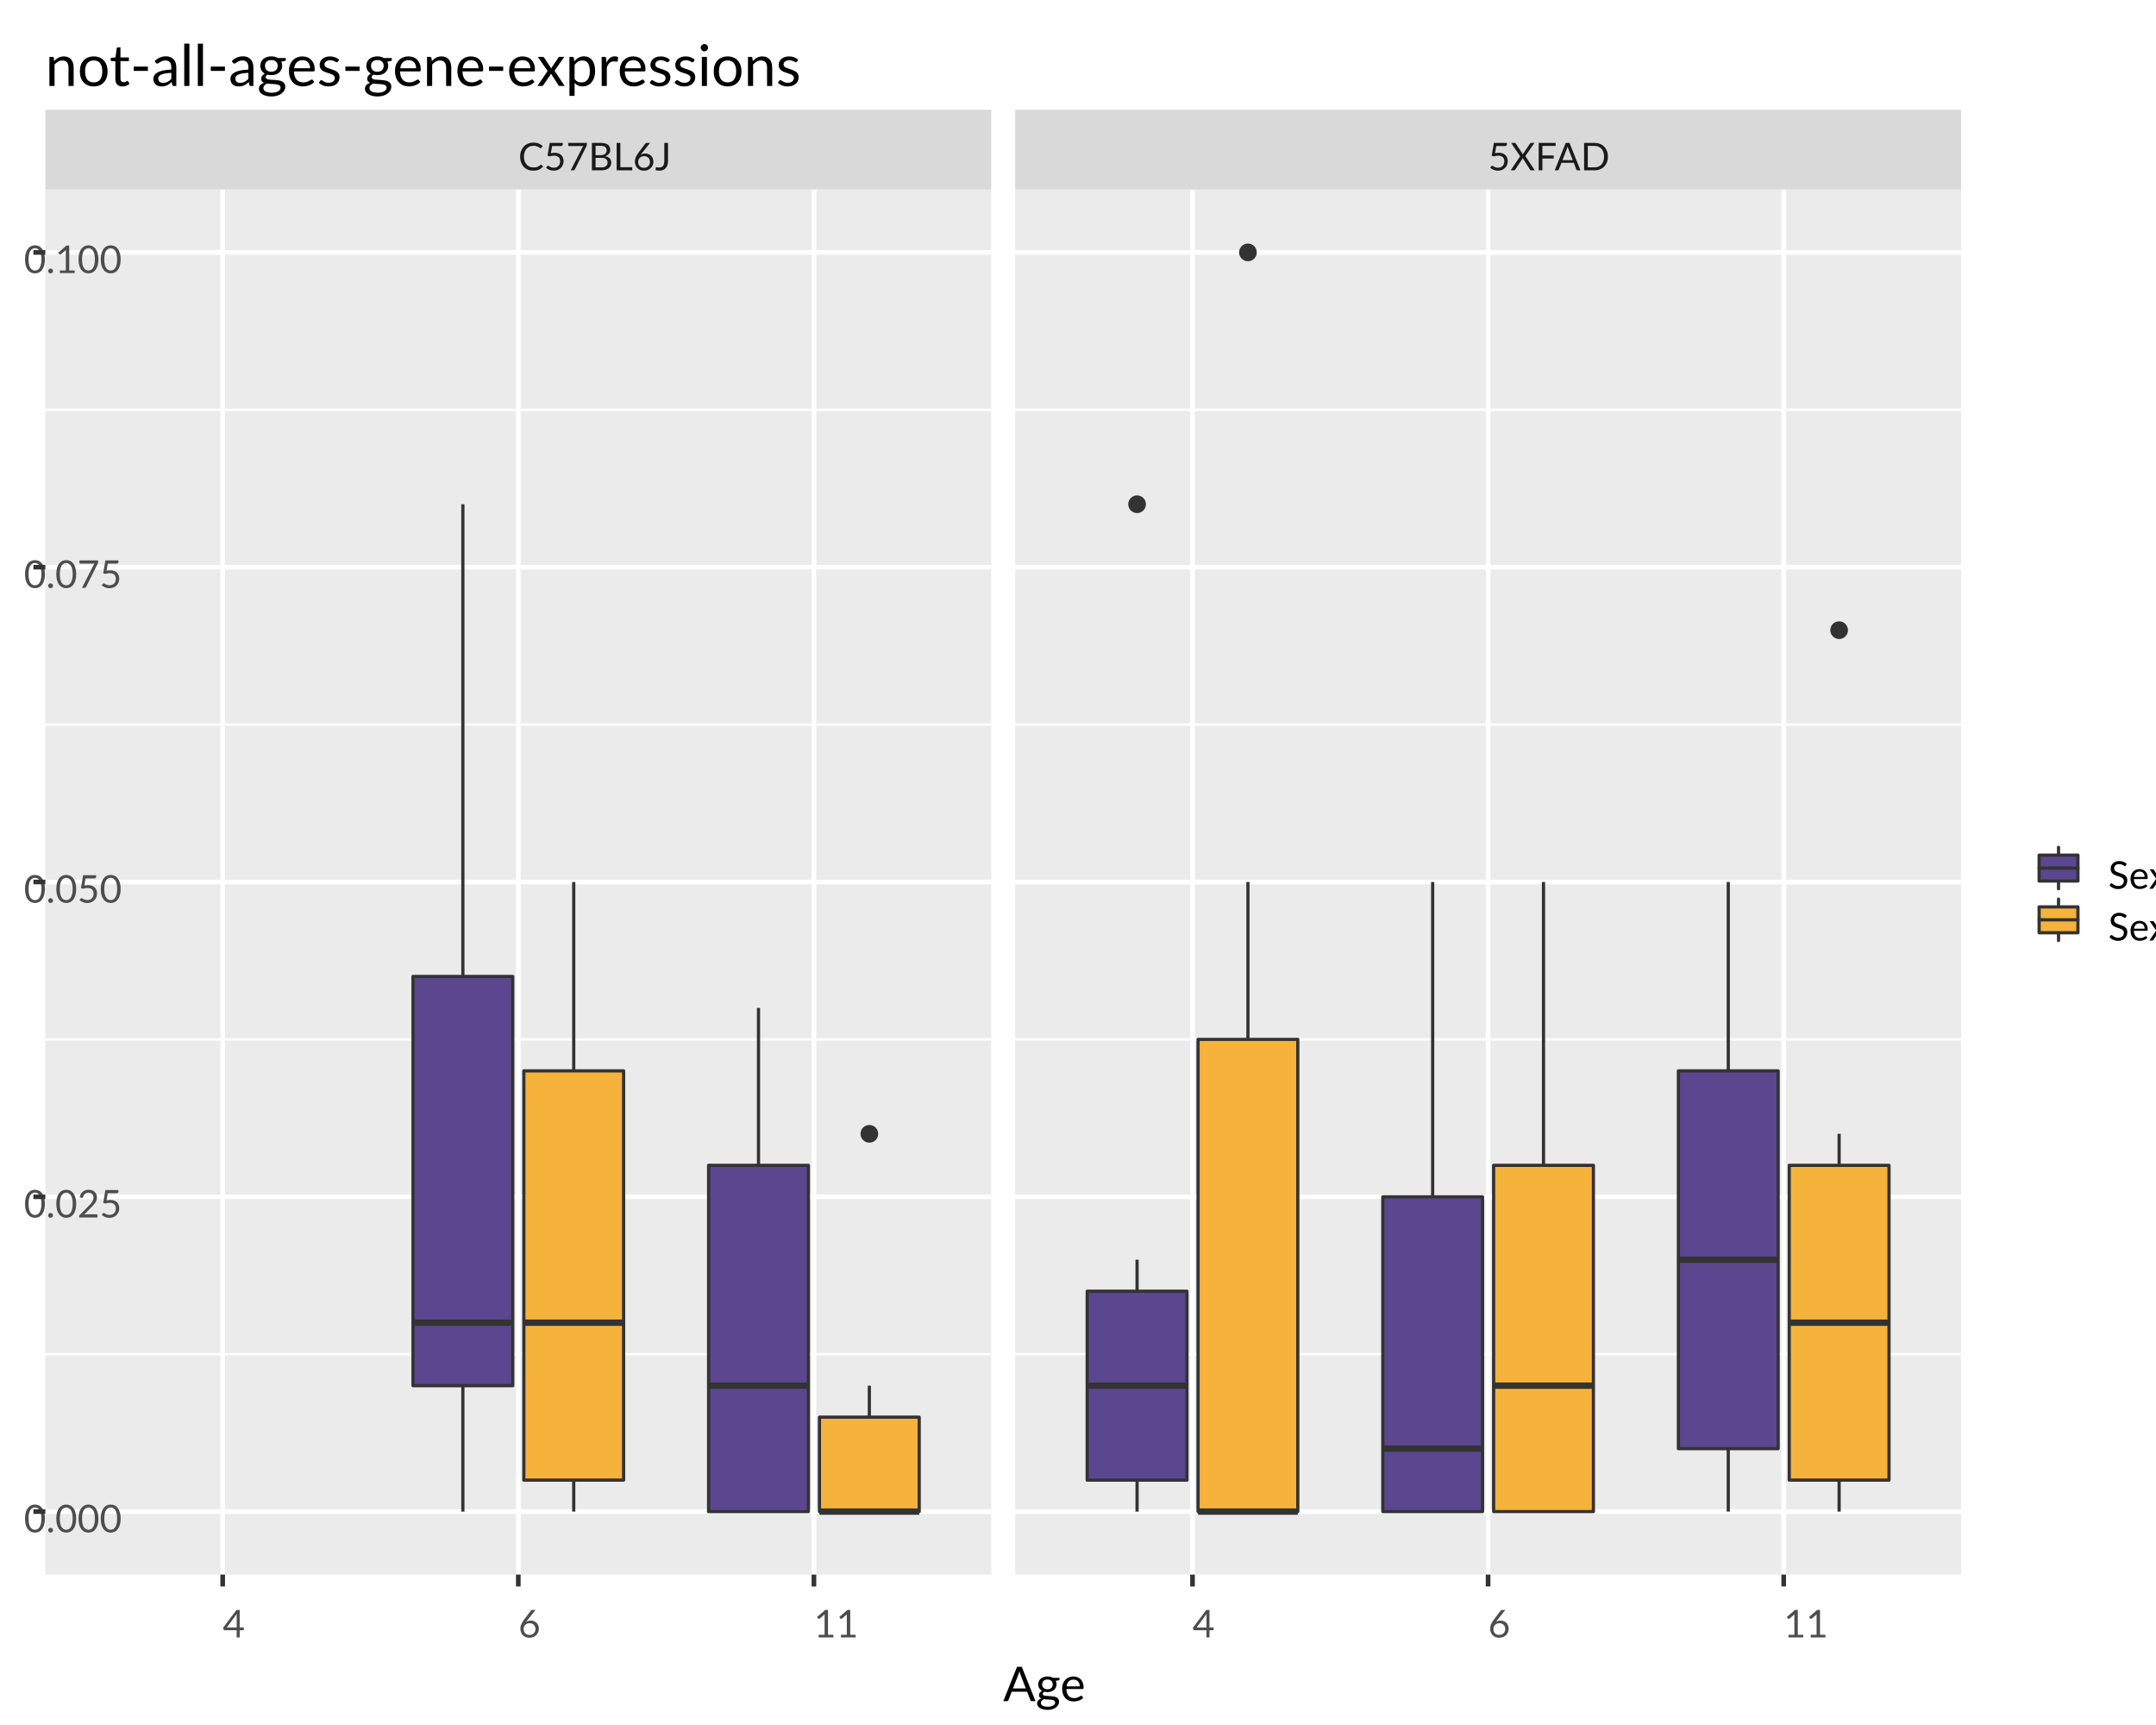
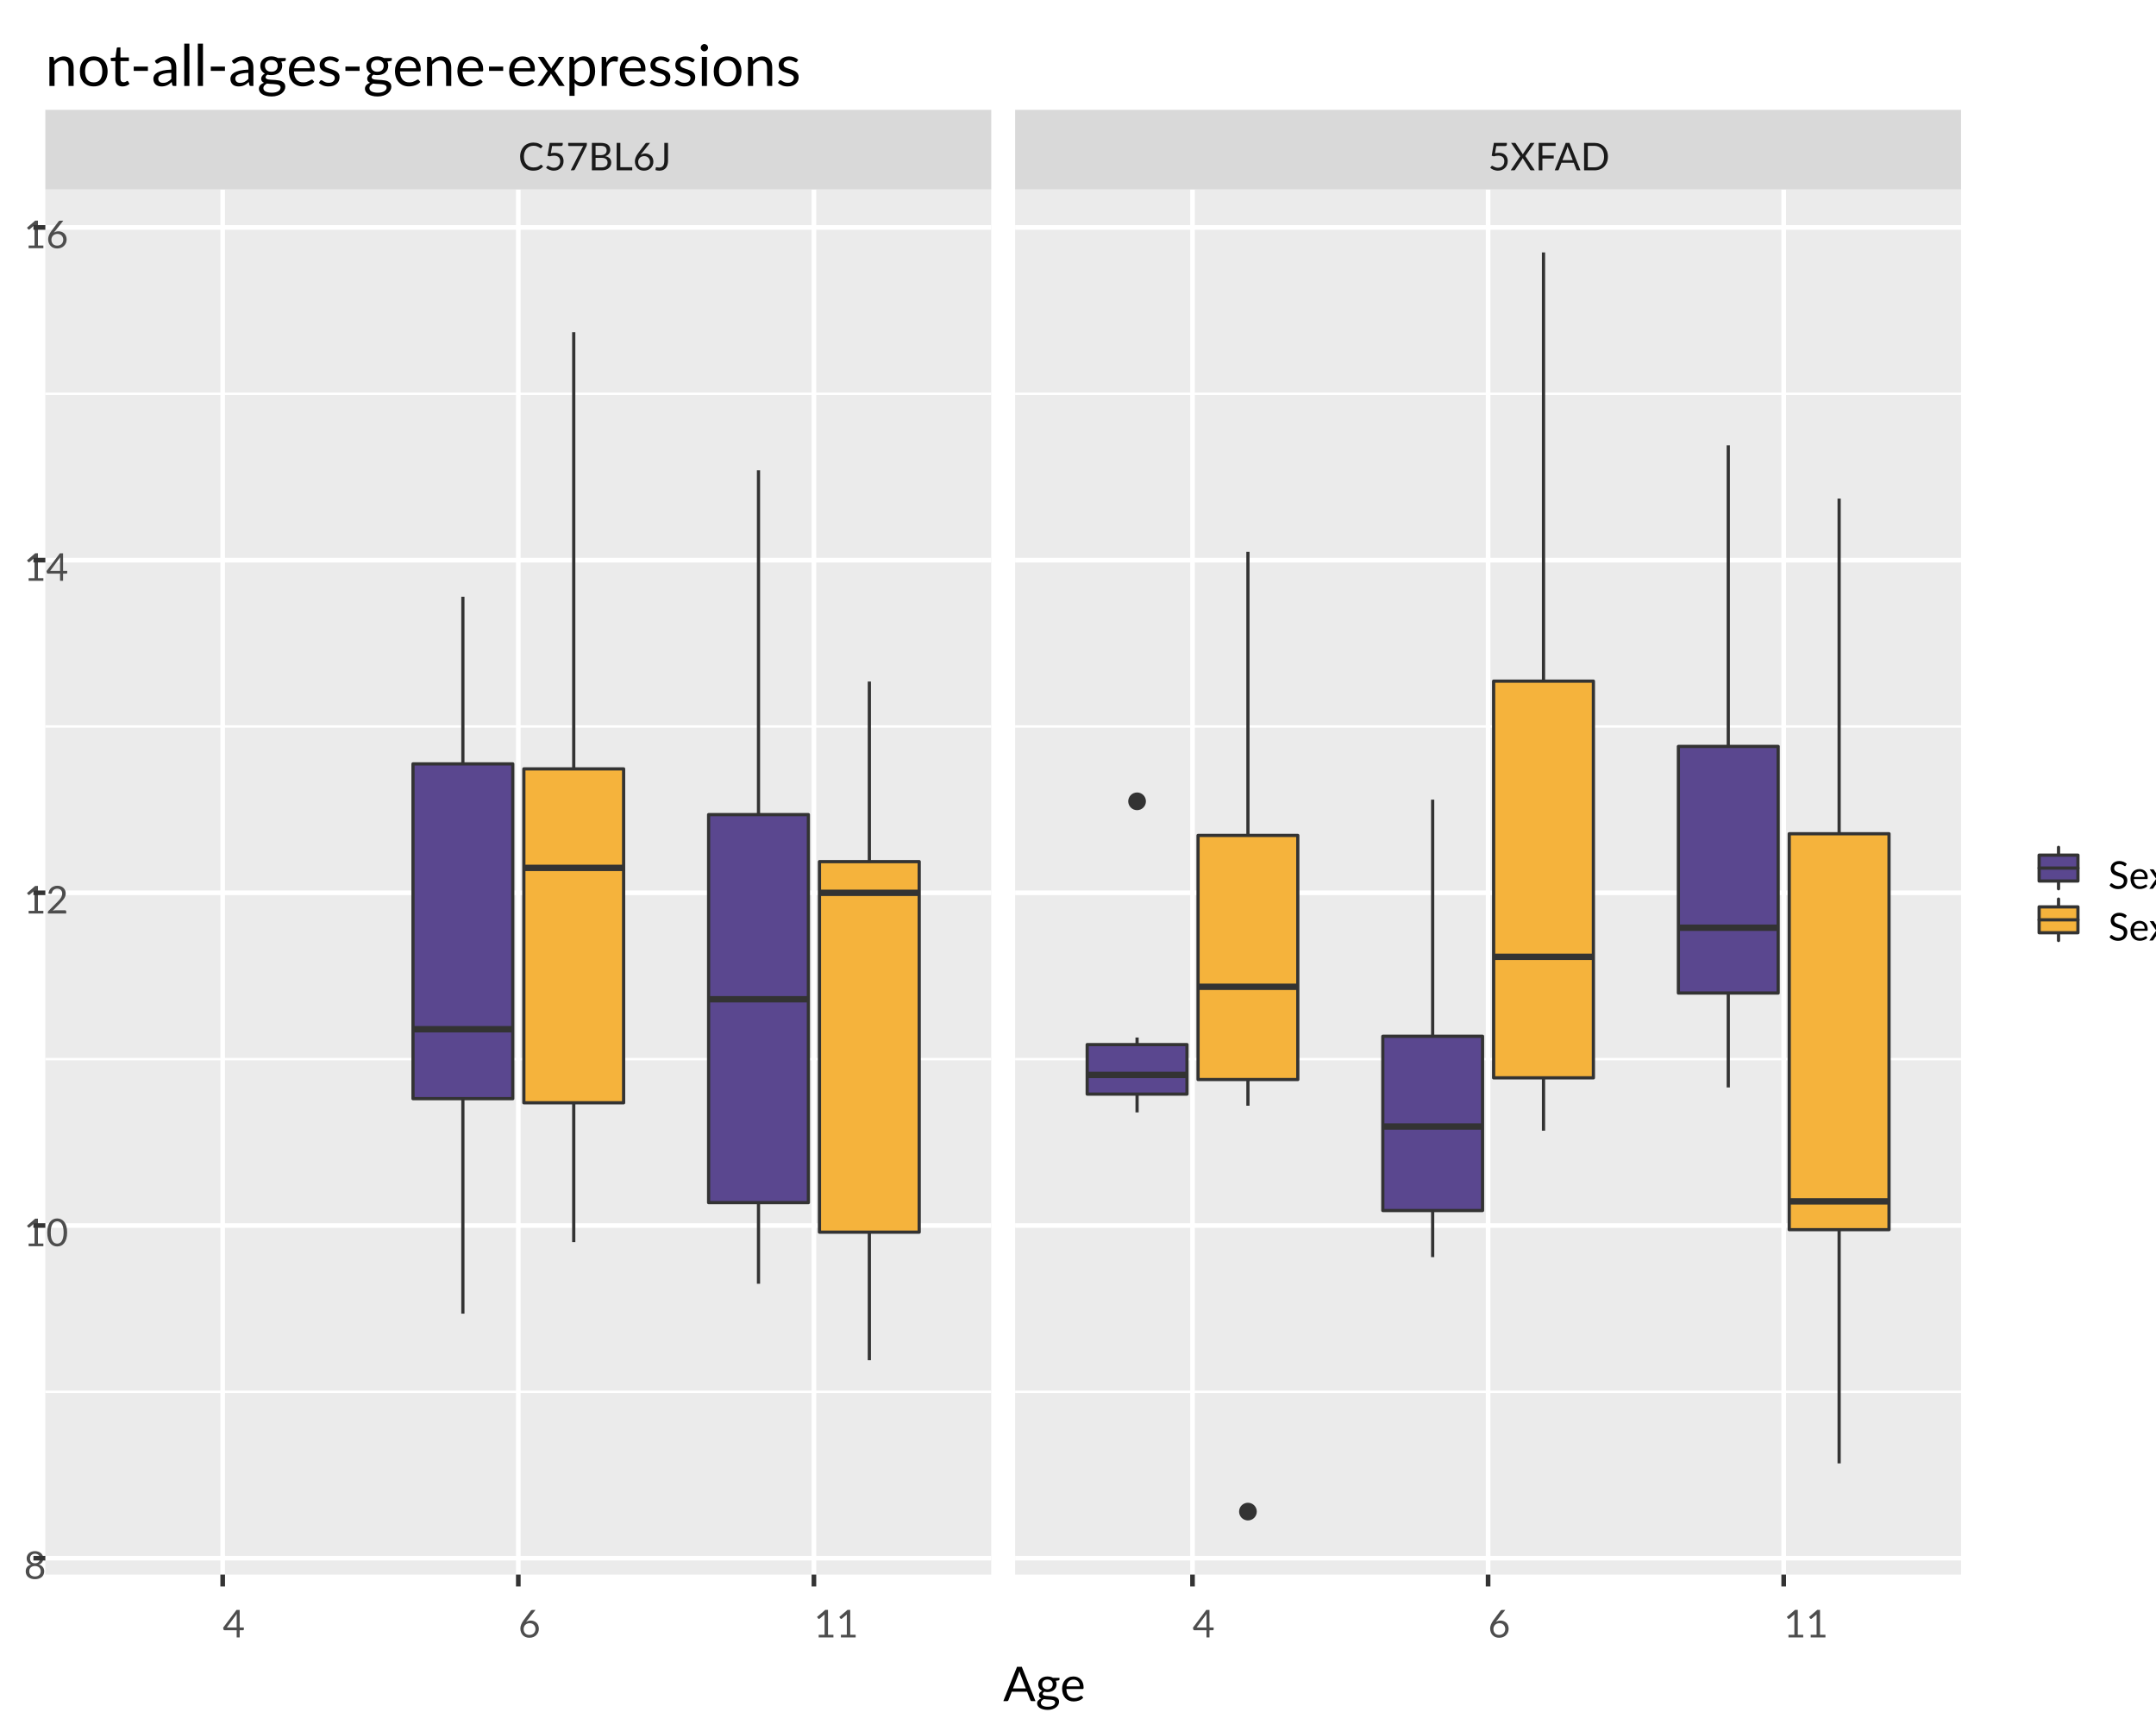
<svg xmlns="http://www.w3.org/2000/svg" viewBox="0 0 720.00 576.00">
  <defs>
    <style type="text/css">
    line, polyline, polygon, path, rect, circle {
      fill: none;
      stroke: #000000;
      stroke-linecap: round;
      stroke-linejoin: round;
      stroke-miterlimit: 10.00;
    }
  </style>
  </defs>
  <rect width="100%" height="100%" style="stroke: none; fill: #FFFFFF;" />
  <rect x="0.00" y="0.00" width="720.00" height="576.00" style="stroke-width: 1.55; stroke: #FFFFFF; fill: #FFFFFF;" />
  <defs>
    <clipPath id="cpMTUuMTR8MzMxLjA0fDUyNS43N3w2My4yNQ==">
      <rect x="15.14" y="63.25" width="315.89" height="462.52" />
    </clipPath>
  </defs>
  <rect x="15.14" y="63.25" width="315.89" height="462.52" style="stroke-width: 1.55; stroke: none; fill: #EBEBEB;" clip-path="url(#cpMTUuMTR8MzMxLjA0fDUyNS43N3w2My4yNQ==)" />
-   <polyline points="15.14,452.19 331.04,452.19 " style="stroke-width: 0.78; stroke: #FFFFFF; stroke-linecap: butt;" clip-path="url(#cpMTUuMTR8MzMxLjA0fDUyNS43N3w2My4yNQ==)" />
-   <polyline points="15.14,347.07 331.04,347.07 " style="stroke-width: 0.78; stroke: #FFFFFF; stroke-linecap: butt;" clip-path="url(#cpMTUuMTR8MzMxLjA0fDUyNS43N3w2My4yNQ==)" />
-   <polyline points="15.14,241.95 331.04,241.95 " style="stroke-width: 0.78; stroke: #FFFFFF; stroke-linecap: butt;" clip-path="url(#cpMTUuMTR8MzMxLjA0fDUyNS43N3w2My4yNQ==)" />
-   <polyline points="15.14,136.83 331.04,136.83 " style="stroke-width: 0.78; stroke: #FFFFFF; stroke-linecap: butt;" clip-path="url(#cpMTUuMTR8MzMxLjA0fDUyNS43N3w2My4yNQ==)" />
-   <polyline points="15.14,504.74 331.04,504.74 " style="stroke-width: 1.55; stroke: #FFFFFF; stroke-linecap: butt;" clip-path="url(#cpMTUuMTR8MzMxLjA0fDUyNS43N3w2My4yNQ==)" />
-   <polyline points="15.14,399.63 331.04,399.63 " style="stroke-width: 1.55; stroke: #FFFFFF; stroke-linecap: butt;" clip-path="url(#cpMTUuMTR8MzMxLjA0fDUyNS43N3w2My4yNQ==)" />
-   <polyline points="15.14,294.51 331.04,294.51 " style="stroke-width: 1.55; stroke: #FFFFFF; stroke-linecap: butt;" clip-path="url(#cpMTUuMTR8MzMxLjA0fDUyNS43N3w2My4yNQ==)" />
-   <polyline points="15.14,189.39 331.04,189.39 " style="stroke-width: 1.55; stroke: #FFFFFF; stroke-linecap: butt;" clip-path="url(#cpMTUuMTR8MzMxLjA0fDUyNS43N3w2My4yNQ==)" />
-   <polyline points="15.14,84.28 331.04,84.28 " style="stroke-width: 1.55; stroke: #FFFFFF; stroke-linecap: butt;" clip-path="url(#cpMTUuMTR8MzMxLjA0fDUyNS43N3w2My4yNQ==)" />
+   <polyline points="15.14,464.75 331.04,464.75 " style="stroke-width: 0.78; stroke: #FFFFFF; stroke-linecap: butt;" clip-path="url(#cpMTUuMTR8MzMxLjA0fDUyNS43N3w2My4yNQ==)" />
+   <polyline points="15.14,353.66 331.04,353.66 " style="stroke-width: 0.78; stroke: #FFFFFF; stroke-linecap: butt;" clip-path="url(#cpMTUuMTR8MzMxLjA0fDUyNS43N3w2My4yNQ==)" />
+   <polyline points="15.14,242.58 331.04,242.58 " style="stroke-width: 0.78; stroke: #FFFFFF; stroke-linecap: butt;" clip-path="url(#cpMTUuMTR8MzMxLjA0fDUyNS43N3w2My4yNQ==)" />
+   <polyline points="15.14,131.49 331.04,131.49 " style="stroke-width: 0.78; stroke: #FFFFFF; stroke-linecap: butt;" clip-path="url(#cpMTUuMTR8MzMxLjA0fDUyNS43N3w2My4yNQ==)" />
+   <polyline points="15.14,520.30 331.04,520.30 " style="stroke-width: 1.55; stroke: #FFFFFF; stroke-linecap: butt;" clip-path="url(#cpMTUuMTR8MzMxLjA0fDUyNS43N3w2My4yNQ==)" />
+   <polyline points="15.14,409.21 331.04,409.21 " style="stroke-width: 1.55; stroke: #FFFFFF; stroke-linecap: butt;" clip-path="url(#cpMTUuMTR8MzMxLjA0fDUyNS43N3w2My4yNQ==)" />
+   <polyline points="15.14,298.12 331.04,298.12 " style="stroke-width: 1.55; stroke: #FFFFFF; stroke-linecap: butt;" clip-path="url(#cpMTUuMTR8MzMxLjA0fDUyNS43N3w2My4yNQ==)" />
+   <polyline points="15.14,187.03 331.04,187.03 " style="stroke-width: 1.55; stroke: #FFFFFF; stroke-linecap: butt;" clip-path="url(#cpMTUuMTR8MzMxLjA0fDUyNS43N3w2My4yNQ==)" />
+   <polyline points="15.14,75.94 331.04,75.94 " style="stroke-width: 1.55; stroke: #FFFFFF; stroke-linecap: butt;" clip-path="url(#cpMTUuMTR8MzMxLjA0fDUyNS43N3w2My4yNQ==)" />
  <polyline points="74.37,525.77 74.37,63.25 " style="stroke-width: 1.55; stroke: #FFFFFF; stroke-linecap: butt;" clip-path="url(#cpMTUuMTR8MzMxLjA0fDUyNS43N3w2My4yNQ==)" />
  <polyline points="173.09,525.77 173.09,63.25 " style="stroke-width: 1.55; stroke: #FFFFFF; stroke-linecap: butt;" clip-path="url(#cpMTUuMTR8MzMxLjA0fDUyNS43N3w2My4yNQ==)" />
  <polyline points="271.81,525.77 271.81,63.25 " style="stroke-width: 1.55; stroke: #FFFFFF; stroke-linecap: butt;" clip-path="url(#cpMTUuMTR8MzMxLjA0fDUyNS43N3w2My4yNQ==)" />
-   <line x1="154.58" y1="326.05" x2="154.58" y2="168.37" style="stroke-width: 1.07; stroke: #333333; stroke-linecap: butt;" clip-path="url(#cpMTUuMTR8MzMxLjA0fDUyNS43N3w2My4yNQ==)" />
-   <line x1="154.58" y1="462.70" x2="154.58" y2="504.74" style="stroke-width: 1.07; stroke: #333333; stroke-linecap: butt;" clip-path="url(#cpMTUuMTR8MzMxLjA0fDUyNS43N3w2My4yNQ==)" />
-   <polygon points="137.92,326.05 137.92,462.70 171.24,462.70 171.24,326.05 137.92,326.05 " style="stroke-width: 1.07; stroke: #333333; fill: #5A478F;" clip-path="url(#cpMTUuMTR8MzMxLjA0fDUyNS43N3w2My4yNQ==)" />
-   <line x1="137.92" y1="441.67" x2="171.24" y2="441.67" style="stroke-width: 2.13; stroke: #333333; stroke-linecap: butt;" clip-path="url(#cpMTUuMTR8MzMxLjA0fDUyNS43N3w2My4yNQ==)" />
-   <line x1="191.60" y1="357.58" x2="191.60" y2="294.51" style="stroke-width: 1.07; stroke: #333333; stroke-linecap: butt;" clip-path="url(#cpMTUuMTR8MzMxLjA0fDUyNS43N3w2My4yNQ==)" />
-   <line x1="191.60" y1="494.23" x2="191.60" y2="504.74" style="stroke-width: 1.07; stroke: #333333; stroke-linecap: butt;" clip-path="url(#cpMTUuMTR8MzMxLjA0fDUyNS43N3w2My4yNQ==)" />
-   <polygon points="174.94,357.58 174.94,494.23 208.26,494.23 208.26,357.58 174.94,357.58 " style="stroke-width: 1.07; stroke: #333333; fill: #F5B33C;" clip-path="url(#cpMTUuMTR8MzMxLjA0fDUyNS43N3w2My4yNQ==)" />
-   <line x1="174.94" y1="441.67" x2="208.26" y2="441.67" style="stroke-width: 2.13; stroke: #333333; stroke-linecap: butt;" clip-path="url(#cpMTUuMTR8MzMxLjA0fDUyNS43N3w2My4yNQ==)" />
-   <line x1="253.30" y1="389.12" x2="253.30" y2="336.56" style="stroke-width: 1.07; stroke: #333333; stroke-linecap: butt;" clip-path="url(#cpMTUuMTR8MzMxLjA0fDUyNS43N3w2My4yNQ==)" />
-   <line x1="253.30" y1="504.74" x2="253.30" y2="504.74" style="stroke-width: 1.07; stroke: #333333; stroke-linecap: butt;" clip-path="url(#cpMTUuMTR8MzMxLjA0fDUyNS43N3w2My4yNQ==)" />
-   <polygon points="236.64,389.12 236.64,504.74 269.96,504.74 269.96,389.12 236.64,389.12 " style="stroke-width: 1.07; stroke: #333333; fill: #5A478F;" clip-path="url(#cpMTUuMTR8MzMxLjA0fDUyNS43N3w2My4yNQ==)" />
-   <line x1="236.64" y1="462.70" x2="269.96" y2="462.70" style="stroke-width: 2.13; stroke: #333333; stroke-linecap: butt;" clip-path="url(#cpMTUuMTR8MzMxLjA0fDUyNS43N3w2My4yNQ==)" />
-   <circle cx="290.32" cy="378.60" r="1.95pt" style="stroke-width: 0.71; stroke: #333333; fill: #333333;" clip-path="url(#cpMTUuMTR8MzMxLjA0fDUyNS43N3w2My4yNQ==)" />
-   <line x1="290.32" y1="473.21" x2="290.32" y2="462.70" style="stroke-width: 1.07; stroke: #333333; stroke-linecap: butt;" clip-path="url(#cpMTUuMTR8MzMxLjA0fDUyNS43N3w2My4yNQ==)" />
-   <line x1="290.32" y1="504.74" x2="290.32" y2="504.74" style="stroke-width: 1.07; stroke: #333333; stroke-linecap: butt;" clip-path="url(#cpMTUuMTR8MzMxLjA0fDUyNS43N3w2My4yNQ==)" />
-   <polygon points="273.66,473.21 273.66,504.74 306.97,504.74 306.97,473.21 273.66,473.21 " style="stroke-width: 1.07; stroke: #333333; fill: #F5B33C;" clip-path="url(#cpMTUuMTR8MzMxLjA0fDUyNS43N3w2My4yNQ==)" />
-   <line x1="273.66" y1="504.74" x2="306.97" y2="504.74" style="stroke-width: 2.13; stroke: #333333; stroke-linecap: butt;" clip-path="url(#cpMTUuMTR8MzMxLjA0fDUyNS43N3w2My4yNQ==)" />
+   <line x1="154.58" y1="255.07" x2="154.58" y2="199.25" style="stroke-width: 1.07; stroke: #333333; stroke-linecap: butt;" clip-path="url(#cpMTUuMTR8MzMxLjA0fDUyNS43N3w2My4yNQ==)" />
+   <line x1="154.58" y1="366.86" x2="154.58" y2="438.65" style="stroke-width: 1.07; stroke: #333333; stroke-linecap: butt;" clip-path="url(#cpMTUuMTR8MzMxLjA0fDUyNS43N3w2My4yNQ==)" />
+   <polygon points="137.92,255.07 137.92,366.86 171.24,366.86 171.24,255.07 137.92,255.07 " style="stroke-width: 1.07; stroke: #333333; fill: #5A478F;" clip-path="url(#cpMTUuMTR8MzMxLjA0fDUyNS43N3w2My4yNQ==)" />
+   <line x1="137.92" y1="343.67" x2="171.24" y2="343.67" style="stroke-width: 2.13; stroke: #333333; stroke-linecap: butt;" clip-path="url(#cpMTUuMTR8MzMxLjA0fDUyNS43N3w2My4yNQ==)" />
+   <line x1="191.60" y1="256.74" x2="191.60" y2="110.94" style="stroke-width: 1.07; stroke: #333333; stroke-linecap: butt;" clip-path="url(#cpMTUuMTR8MzMxLjA0fDUyNS43N3w2My4yNQ==)" />
+   <line x1="191.60" y1="368.24" x2="191.60" y2="414.76" style="stroke-width: 1.07; stroke: #333333; stroke-linecap: butt;" clip-path="url(#cpMTUuMTR8MzMxLjA0fDUyNS43N3w2My4yNQ==)" />
+   <polygon points="174.94,256.74 174.94,368.24 208.26,368.24 208.26,256.74 174.94,256.74 " style="stroke-width: 1.07; stroke: #333333; fill: #F5B33C;" clip-path="url(#cpMTUuMTR8MzMxLjA0fDUyNS43N3w2My4yNQ==)" />
+   <line x1="174.94" y1="289.79" x2="208.26" y2="289.79" style="stroke-width: 2.13; stroke: #333333; stroke-linecap: butt;" clip-path="url(#cpMTUuMTR8MzMxLjA0fDUyNS43N3w2My4yNQ==)" />
+   <line x1="253.30" y1="272.01" x2="253.30" y2="157.04" style="stroke-width: 1.07; stroke: #333333; stroke-linecap: butt;" clip-path="url(#cpMTUuMTR8MzMxLjA0fDUyNS43N3w2My4yNQ==)" />
+   <line x1="253.30" y1="401.57" x2="253.30" y2="428.65" style="stroke-width: 1.07; stroke: #333333; stroke-linecap: butt;" clip-path="url(#cpMTUuMTR8MzMxLjA0fDUyNS43N3w2My4yNQ==)" />
+   <polygon points="236.64,272.01 236.64,401.57 269.96,401.57 269.96,272.01 236.64,272.01 " style="stroke-width: 1.07; stroke: #333333; fill: #5A478F;" clip-path="url(#cpMTUuMTR8MzMxLjA0fDUyNS43N3w2My4yNQ==)" />
+   <line x1="236.64" y1="333.67" x2="269.96" y2="333.67" style="stroke-width: 2.13; stroke: #333333; stroke-linecap: butt;" clip-path="url(#cpMTUuMTR8MzMxLjA0fDUyNS43N3w2My4yNQ==)" />
+   <line x1="290.32" y1="287.71" x2="290.32" y2="227.58" style="stroke-width: 1.07; stroke: #333333; stroke-linecap: butt;" clip-path="url(#cpMTUuMTR8MzMxLjA0fDUyNS43N3w2My4yNQ==)" />
+   <line x1="290.32" y1="411.43" x2="290.32" y2="454.20" style="stroke-width: 1.07; stroke: #333333; stroke-linecap: butt;" clip-path="url(#cpMTUuMTR8MzMxLjA0fDUyNS43N3w2My4yNQ==)" />
+   <polygon points="273.66,287.71 273.66,411.43 306.97,411.43 306.97,287.71 273.66,287.71 " style="stroke-width: 1.07; stroke: #333333; fill: #F5B33C;" clip-path="url(#cpMTUuMTR8MzMxLjA0fDUyNS43N3w2My4yNQ==)" />
+   <line x1="273.66" y1="298.12" x2="306.97" y2="298.12" style="stroke-width: 2.13; stroke: #333333; stroke-linecap: butt;" clip-path="url(#cpMTUuMTR8MzMxLjA0fDUyNS43N3w2My4yNQ==)" />
  <defs>
    <clipPath id="cpMC4wMHw3MjAuMDB8NTc2LjAwfDAuMDA=">
      <rect x="0.00" y="0.00" width="720.00" height="576.00" />
    </clipPath>
  </defs>
  <defs>
    <clipPath id="cpMzM5LjAxfDY1NC45MHw1MjUuNzd8NjMuMjU=">
      <rect x="339.01" y="63.25" width="315.89" height="462.52" />
    </clipPath>
  </defs>
  <rect x="339.01" y="63.25" width="315.89" height="462.52" style="stroke-width: 1.55; stroke: none; fill: #EBEBEB;" clip-path="url(#cpMzM5LjAxfDY1NC45MHw1MjUuNzd8NjMuMjU=)" />
-   <polyline points="339.01,452.19 654.90,452.19 " style="stroke-width: 0.78; stroke: #FFFFFF; stroke-linecap: butt;" clip-path="url(#cpMzM5LjAxfDY1NC45MHw1MjUuNzd8NjMuMjU=)" />
-   <polyline points="339.01,347.07 654.90,347.07 " style="stroke-width: 0.78; stroke: #FFFFFF; stroke-linecap: butt;" clip-path="url(#cpMzM5LjAxfDY1NC45MHw1MjUuNzd8NjMuMjU=)" />
-   <polyline points="339.01,241.95 654.90,241.95 " style="stroke-width: 0.78; stroke: #FFFFFF; stroke-linecap: butt;" clip-path="url(#cpMzM5LjAxfDY1NC45MHw1MjUuNzd8NjMuMjU=)" />
-   <polyline points="339.01,136.83 654.90,136.83 " style="stroke-width: 0.78; stroke: #FFFFFF; stroke-linecap: butt;" clip-path="url(#cpMzM5LjAxfDY1NC45MHw1MjUuNzd8NjMuMjU=)" />
-   <polyline points="339.01,504.74 654.90,504.74 " style="stroke-width: 1.55; stroke: #FFFFFF; stroke-linecap: butt;" clip-path="url(#cpMzM5LjAxfDY1NC45MHw1MjUuNzd8NjMuMjU=)" />
-   <polyline points="339.01,399.63 654.90,399.63 " style="stroke-width: 1.55; stroke: #FFFFFF; stroke-linecap: butt;" clip-path="url(#cpMzM5LjAxfDY1NC45MHw1MjUuNzd8NjMuMjU=)" />
-   <polyline points="339.01,294.51 654.90,294.51 " style="stroke-width: 1.55; stroke: #FFFFFF; stroke-linecap: butt;" clip-path="url(#cpMzM5LjAxfDY1NC45MHw1MjUuNzd8NjMuMjU=)" />
-   <polyline points="339.01,189.39 654.90,189.39 " style="stroke-width: 1.55; stroke: #FFFFFF; stroke-linecap: butt;" clip-path="url(#cpMzM5LjAxfDY1NC45MHw1MjUuNzd8NjMuMjU=)" />
-   <polyline points="339.01,84.28 654.90,84.28 " style="stroke-width: 1.55; stroke: #FFFFFF; stroke-linecap: butt;" clip-path="url(#cpMzM5LjAxfDY1NC45MHw1MjUuNzd8NjMuMjU=)" />
+   <polyline points="339.01,464.75 654.90,464.75 " style="stroke-width: 0.78; stroke: #FFFFFF; stroke-linecap: butt;" clip-path="url(#cpMzM5LjAxfDY1NC45MHw1MjUuNzd8NjMuMjU=)" />
+   <polyline points="339.01,353.66 654.90,353.66 " style="stroke-width: 0.78; stroke: #FFFFFF; stroke-linecap: butt;" clip-path="url(#cpMzM5LjAxfDY1NC45MHw1MjUuNzd8NjMuMjU=)" />
+   <polyline points="339.01,242.58 654.90,242.58 " style="stroke-width: 0.78; stroke: #FFFFFF; stroke-linecap: butt;" clip-path="url(#cpMzM5LjAxfDY1NC45MHw1MjUuNzd8NjMuMjU=)" />
+   <polyline points="339.01,131.49 654.90,131.49 " style="stroke-width: 0.78; stroke: #FFFFFF; stroke-linecap: butt;" clip-path="url(#cpMzM5LjAxfDY1NC45MHw1MjUuNzd8NjMuMjU=)" />
+   <polyline points="339.01,520.30 654.90,520.30 " style="stroke-width: 1.55; stroke: #FFFFFF; stroke-linecap: butt;" clip-path="url(#cpMzM5LjAxfDY1NC45MHw1MjUuNzd8NjMuMjU=)" />
+   <polyline points="339.01,409.21 654.90,409.21 " style="stroke-width: 1.55; stroke: #FFFFFF; stroke-linecap: butt;" clip-path="url(#cpMzM5LjAxfDY1NC45MHw1MjUuNzd8NjMuMjU=)" />
+   <polyline points="339.01,298.12 654.90,298.12 " style="stroke-width: 1.55; stroke: #FFFFFF; stroke-linecap: butt;" clip-path="url(#cpMzM5LjAxfDY1NC45MHw1MjUuNzd8NjMuMjU=)" />
+   <polyline points="339.01,187.03 654.90,187.03 " style="stroke-width: 1.55; stroke: #FFFFFF; stroke-linecap: butt;" clip-path="url(#cpMzM5LjAxfDY1NC45MHw1MjUuNzd8NjMuMjU=)" />
+   <polyline points="339.01,75.94 654.90,75.94 " style="stroke-width: 1.55; stroke: #FFFFFF; stroke-linecap: butt;" clip-path="url(#cpMzM5LjAxfDY1NC45MHw1MjUuNzd8NjMuMjU=)" />
  <polyline points="398.24,525.77 398.24,63.25 " style="stroke-width: 1.55; stroke: #FFFFFF; stroke-linecap: butt;" clip-path="url(#cpMzM5LjAxfDY1NC45MHw1MjUuNzd8NjMuMjU=)" />
  <polyline points="496.95,525.77 496.95,63.25 " style="stroke-width: 1.55; stroke: #FFFFFF; stroke-linecap: butt;" clip-path="url(#cpMzM5LjAxfDY1NC45MHw1MjUuNzd8NjMuMjU=)" />
  <polyline points="595.67,525.77 595.67,63.25 " style="stroke-width: 1.55; stroke: #FFFFFF; stroke-linecap: butt;" clip-path="url(#cpMzM5LjAxfDY1NC45MHw1MjUuNzd8NjMuMjU=)" />
-   <circle cx="379.73" cy="168.37" r="1.95pt" style="stroke-width: 0.71; stroke: #333333; fill: #333333;" clip-path="url(#cpMzM5LjAxfDY1NC45MHw1MjUuNzd8NjMuMjU=)" />
-   <line x1="379.73" y1="431.16" x2="379.73" y2="420.65" style="stroke-width: 1.07; stroke: #333333; stroke-linecap: butt;" clip-path="url(#cpMzM5LjAxfDY1NC45MHw1MjUuNzd8NjMuMjU=)" />
-   <line x1="379.73" y1="494.23" x2="379.73" y2="504.74" style="stroke-width: 1.07; stroke: #333333; stroke-linecap: butt;" clip-path="url(#cpMzM5LjAxfDY1NC45MHw1MjUuNzd8NjMuMjU=)" />
-   <polygon points="363.07,431.16 363.07,494.23 396.39,494.23 396.39,431.16 363.07,431.16 " style="stroke-width: 1.07; stroke: #333333; fill: #5A478F;" clip-path="url(#cpMzM5LjAxfDY1NC45MHw1MjUuNzd8NjMuMjU=)" />
-   <line x1="363.07" y1="462.70" x2="396.39" y2="462.70" style="stroke-width: 2.13; stroke: #333333; stroke-linecap: butt;" clip-path="url(#cpMzM5LjAxfDY1NC45MHw1MjUuNzd8NjMuMjU=)" />
-   <circle cx="416.75" cy="84.28" r="1.95pt" style="stroke-width: 0.71; stroke: #333333; fill: #333333;" clip-path="url(#cpMzM5LjAxfDY1NC45MHw1MjUuNzd8NjMuMjU=)" />
-   <line x1="416.75" y1="347.07" x2="416.75" y2="294.51" style="stroke-width: 1.07; stroke: #333333; stroke-linecap: butt;" clip-path="url(#cpMzM5LjAxfDY1NC45MHw1MjUuNzd8NjMuMjU=)" />
-   <line x1="416.75" y1="504.74" x2="416.75" y2="504.74" style="stroke-width: 1.07; stroke: #333333; stroke-linecap: butt;" clip-path="url(#cpMzM5LjAxfDY1NC45MHw1MjUuNzd8NjMuMjU=)" />
-   <polygon points="400.09,347.07 400.09,504.74 433.40,504.74 433.40,347.07 400.09,347.07 " style="stroke-width: 1.07; stroke: #333333; fill: #F5B33C;" clip-path="url(#cpMzM5LjAxfDY1NC45MHw1MjUuNzd8NjMuMjU=)" />
-   <line x1="400.09" y1="504.74" x2="433.40" y2="504.74" style="stroke-width: 2.13; stroke: #333333; stroke-linecap: butt;" clip-path="url(#cpMzM5LjAxfDY1NC45MHw1MjUuNzd8NjMuMjU=)" />
-   <line x1="478.44" y1="399.63" x2="478.44" y2="294.51" style="stroke-width: 1.07; stroke: #333333; stroke-linecap: butt;" clip-path="url(#cpMzM5LjAxfDY1NC45MHw1MjUuNzd8NjMuMjU=)" />
-   <line x1="478.44" y1="504.74" x2="478.44" y2="504.74" style="stroke-width: 1.07; stroke: #333333; stroke-linecap: butt;" clip-path="url(#cpMzM5LjAxfDY1NC45MHw1MjUuNzd8NjMuMjU=)" />
-   <polygon points="461.79,399.63 461.79,504.74 495.10,504.74 495.10,399.63 461.79,399.63 " style="stroke-width: 1.07; stroke: #333333; fill: #5A478F;" clip-path="url(#cpMzM5LjAxfDY1NC45MHw1MjUuNzd8NjMuMjU=)" />
-   <line x1="461.79" y1="483.72" x2="495.10" y2="483.72" style="stroke-width: 2.13; stroke: #333333; stroke-linecap: butt;" clip-path="url(#cpMzM5LjAxfDY1NC45MHw1MjUuNzd8NjMuMjU=)" />
-   <line x1="515.46" y1="389.12" x2="515.46" y2="294.51" style="stroke-width: 1.07; stroke: #333333; stroke-linecap: butt;" clip-path="url(#cpMzM5LjAxfDY1NC45MHw1MjUuNzd8NjMuMjU=)" />
-   <line x1="515.46" y1="504.74" x2="515.46" y2="504.74" style="stroke-width: 1.07; stroke: #333333; stroke-linecap: butt;" clip-path="url(#cpMzM5LjAxfDY1NC45MHw1MjUuNzd8NjMuMjU=)" />
-   <polygon points="498.80,389.12 498.80,504.74 532.12,504.74 532.12,389.12 498.80,389.12 " style="stroke-width: 1.07; stroke: #333333; fill: #F5B33C;" clip-path="url(#cpMzM5LjAxfDY1NC45MHw1MjUuNzd8NjMuMjU=)" />
-   <line x1="498.80" y1="462.70" x2="532.12" y2="462.70" style="stroke-width: 2.13; stroke: #333333; stroke-linecap: butt;" clip-path="url(#cpMzM5LjAxfDY1NC45MHw1MjUuNzd8NjMuMjU=)" />
-   <line x1="577.16" y1="357.58" x2="577.16" y2="294.51" style="stroke-width: 1.07; stroke: #333333; stroke-linecap: butt;" clip-path="url(#cpMzM5LjAxfDY1NC45MHw1MjUuNzd8NjMuMjU=)" />
-   <line x1="577.16" y1="483.72" x2="577.16" y2="504.74" style="stroke-width: 1.07; stroke: #333333; stroke-linecap: butt;" clip-path="url(#cpMzM5LjAxfDY1NC45MHw1MjUuNzd8NjMuMjU=)" />
-   <polygon points="560.50,357.58 560.50,483.72 593.82,483.72 593.82,357.58 560.50,357.58 " style="stroke-width: 1.07; stroke: #333333; fill: #5A478F;" clip-path="url(#cpMzM5LjAxfDY1NC45MHw1MjUuNzd8NjMuMjU=)" />
-   <line x1="560.50" y1="420.65" x2="593.82" y2="420.65" style="stroke-width: 2.13; stroke: #333333; stroke-linecap: butt;" clip-path="url(#cpMzM5LjAxfDY1NC45MHw1MjUuNzd8NjMuMjU=)" />
-   <circle cx="614.18" cy="210.42" r="1.95pt" style="stroke-width: 0.71; stroke: #333333; fill: #333333;" clip-path="url(#cpMzM5LjAxfDY1NC45MHw1MjUuNzd8NjMuMjU=)" />
-   <line x1="614.18" y1="389.12" x2="614.18" y2="378.60" style="stroke-width: 1.07; stroke: #333333; stroke-linecap: butt;" clip-path="url(#cpMzM5LjAxfDY1NC45MHw1MjUuNzd8NjMuMjU=)" />
-   <line x1="614.18" y1="494.23" x2="614.18" y2="504.74" style="stroke-width: 1.07; stroke: #333333; stroke-linecap: butt;" clip-path="url(#cpMzM5LjAxfDY1NC45MHw1MjUuNzd8NjMuMjU=)" />
-   <polygon points="597.52,389.12 597.52,494.23 630.84,494.23 630.84,389.12 597.52,389.12 " style="stroke-width: 1.07; stroke: #333333; fill: #F5B33C;" clip-path="url(#cpMzM5LjAxfDY1NC45MHw1MjUuNzd8NjMuMjU=)" />
-   <line x1="597.52" y1="441.67" x2="630.84" y2="441.67" style="stroke-width: 2.13; stroke: #333333; stroke-linecap: butt;" clip-path="url(#cpMzM5LjAxfDY1NC45MHw1MjUuNzd8NjMuMjU=)" />
+   <circle cx="379.73" cy="267.57" r="1.95pt" style="stroke-width: 0.71; stroke: #333333; fill: #333333;" clip-path="url(#cpMzM5LjAxfDY1NC45MHw1MjUuNzd8NjMuMjU=)" />
+   <line x1="379.73" y1="348.80" x2="379.73" y2="346.44" style="stroke-width: 1.07; stroke: #333333; stroke-linecap: butt;" clip-path="url(#cpMzM5LjAxfDY1NC45MHw1MjUuNzd8NjMuMjU=)" />
+   <line x1="379.73" y1="365.33" x2="379.73" y2="371.44" style="stroke-width: 1.07; stroke: #333333; stroke-linecap: butt;" clip-path="url(#cpMzM5LjAxfDY1NC45MHw1MjUuNzd8NjMuMjU=)" />
+   <polygon points="363.07,348.80 363.07,365.33 396.39,365.33 396.39,348.80 363.07,348.80 " style="stroke-width: 1.07; stroke: #333333; fill: #5A478F;" clip-path="url(#cpMzM5LjAxfDY1NC45MHw1MjUuNzd8NjMuMjU=)" />
+   <line x1="363.07" y1="358.94" x2="396.39" y2="358.94" style="stroke-width: 2.13; stroke: #333333; stroke-linecap: butt;" clip-path="url(#cpMzM5LjAxfDY1NC45MHw1MjUuNzd8NjMuMjU=)" />
+   <circle cx="416.75" cy="504.74" r="1.95pt" style="stroke-width: 0.71; stroke: #333333; fill: #333333;" clip-path="url(#cpMzM5LjAxfDY1NC45MHw1MjUuNzd8NjMuMjU=)" />
+   <line x1="416.75" y1="278.96" x2="416.75" y2="184.26" style="stroke-width: 1.07; stroke: #333333; stroke-linecap: butt;" clip-path="url(#cpMzM5LjAxfDY1NC45MHw1MjUuNzd8NjMuMjU=)" />
+   <line x1="416.75" y1="360.47" x2="416.75" y2="369.22" style="stroke-width: 1.07; stroke: #333333; stroke-linecap: butt;" clip-path="url(#cpMzM5LjAxfDY1NC45MHw1MjUuNzd8NjMuMjU=)" />
+   <polygon points="400.09,278.96 400.09,360.47 433.40,360.47 433.40,278.96 400.09,278.96 " style="stroke-width: 1.07; stroke: #333333; fill: #F5B33C;" clip-path="url(#cpMzM5LjAxfDY1NC45MHw1MjUuNzd8NjMuMjU=)" />
+   <line x1="400.09" y1="329.50" x2="433.40" y2="329.50" style="stroke-width: 2.13; stroke: #333333; stroke-linecap: butt;" clip-path="url(#cpMzM5LjAxfDY1NC45MHw1MjUuNzd8NjMuMjU=)" />
+   <line x1="478.44" y1="346.03" x2="478.44" y2="267.02" style="stroke-width: 1.07; stroke: #333333; stroke-linecap: butt;" clip-path="url(#cpMzM5LjAxfDY1NC45MHw1MjUuNzd8NjMuMjU=)" />
+   <line x1="478.44" y1="404.21" x2="478.44" y2="419.76" style="stroke-width: 1.07; stroke: #333333; stroke-linecap: butt;" clip-path="url(#cpMzM5LjAxfDY1NC45MHw1MjUuNzd8NjMuMjU=)" />
+   <polygon points="461.79,346.03 461.79,404.21 495.10,404.21 495.10,346.03 461.79,346.03 " style="stroke-width: 1.07; stroke: #333333; fill: #5A478F;" clip-path="url(#cpMzM5LjAxfDY1NC45MHw1MjUuNzd8NjMuMjU=)" />
+   <line x1="461.79" y1="376.16" x2="495.10" y2="376.16" style="stroke-width: 2.13; stroke: #333333; stroke-linecap: butt;" clip-path="url(#cpMzM5LjAxfDY1NC45MHw1MjUuNzd8NjMuMjU=)" />
+   <line x1="515.46" y1="227.44" x2="515.46" y2="84.28" style="stroke-width: 1.07; stroke: #333333; stroke-linecap: butt;" clip-path="url(#cpMzM5LjAxfDY1NC45MHw1MjUuNzd8NjMuMjU=)" />
+   <line x1="515.46" y1="359.91" x2="515.46" y2="377.55" style="stroke-width: 1.07; stroke: #333333; stroke-linecap: butt;" clip-path="url(#cpMzM5LjAxfDY1NC45MHw1MjUuNzd8NjMuMjU=)" />
+   <polygon points="498.80,227.44 498.80,359.91 532.12,359.91 532.12,227.44 498.80,227.44 " style="stroke-width: 1.07; stroke: #333333; fill: #F5B33C;" clip-path="url(#cpMzM5LjAxfDY1NC45MHw1MjUuNzd8NjMuMjU=)" />
+   <line x1="498.80" y1="319.50" x2="532.12" y2="319.50" style="stroke-width: 2.13; stroke: #333333; stroke-linecap: butt;" clip-path="url(#cpMzM5LjAxfDY1NC45MHw1MjUuNzd8NjMuMjU=)" />
+   <line x1="577.16" y1="249.24" x2="577.16" y2="148.71" style="stroke-width: 1.07; stroke: #333333; stroke-linecap: butt;" clip-path="url(#cpMzM5LjAxfDY1NC45MHw1MjUuNzd8NjMuMjU=)" />
+   <line x1="577.16" y1="331.59" x2="577.16" y2="363.11" style="stroke-width: 1.07; stroke: #333333; stroke-linecap: butt;" clip-path="url(#cpMzM5LjAxfDY1NC45MHw1MjUuNzd8NjMuMjU=)" />
+   <polygon points="560.50,249.24 560.50,331.59 593.82,331.59 593.82,249.24 560.50,249.24 " style="stroke-width: 1.07; stroke: #333333; fill: #5A478F;" clip-path="url(#cpMzM5LjAxfDY1NC45MHw1MjUuNzd8NjMuMjU=)" />
+   <line x1="560.50" y1="309.78" x2="593.82" y2="309.78" style="stroke-width: 2.13; stroke: #333333; stroke-linecap: butt;" clip-path="url(#cpMzM5LjAxfDY1NC45MHw1MjUuNzd8NjMuMjU=)" />
+   <line x1="614.18" y1="278.40" x2="614.18" y2="166.48" style="stroke-width: 1.07; stroke: #333333; stroke-linecap: butt;" clip-path="url(#cpMzM5LjAxfDY1NC45MHw1MjUuNzd8NjMuMjU=)" />
+   <line x1="614.18" y1="410.60" x2="614.18" y2="488.64" style="stroke-width: 1.07; stroke: #333333; stroke-linecap: butt;" clip-path="url(#cpMzM5LjAxfDY1NC45MHw1MjUuNzd8NjMuMjU=)" />
+   <polygon points="597.52,278.40 597.52,410.60 630.84,410.60 630.84,278.40 597.52,278.40 " style="stroke-width: 1.07; stroke: #333333; fill: #F5B33C;" clip-path="url(#cpMzM5LjAxfDY1NC45MHw1MjUuNzd8NjMuMjU=)" />
+   <line x1="597.52" y1="401.15" x2="630.84" y2="401.15" style="stroke-width: 2.13; stroke: #333333; stroke-linecap: butt;" clip-path="url(#cpMzM5LjAxfDY1NC45MHw1MjUuNzd8NjMuMjU=)" />
  <defs>
    <clipPath id="cpMC4wMHw3MjAuMDB8NTc2LjAwfDAuMDA=">
      <rect x="0.00" y="0.00" width="720.00" height="576.00" />
    </clipPath>
  </defs>
  <defs>
    <clipPath id="cpMTUuMTR8MzMxLjA0fDYzLjI1fDM2LjY4">
      <rect x="15.14" y="36.68" width="315.89" height="26.58" />
    </clipPath>
  </defs>
  <rect x="15.14" y="36.68" width="315.89" height="26.58" style="stroke-width: 1.55; stroke: none; fill: #D9D9D9;" clip-path="url(#cpMTUuMTR8MzMxLjA0fDYzLjI1fDM2LjY4)" />
  <g clip-path="url(#cpMTUuMTR8MzMxLjA0fDYzLjI1fDM2LjY4)">
    <text x="173.09" y="56.88" style="font-size: 12.80px; fill: #1A1A1A; font-family: Lato;" textLength="0.00px" lengthAdjust="spacingAndGlyphs">C57BL6J</text>
  </g>
  <defs>
    <clipPath id="cpMC4wMHw3MjAuMDB8NTc2LjAwfDAuMDA=">
      <rect x="0.00" y="0.00" width="720.00" height="576.00" />
    </clipPath>
  </defs>
  <defs>
    <clipPath id="cpMzM5LjAxfDY1NC45MHw2My4yNXwzNi42OA==">
      <rect x="339.01" y="36.68" width="315.89" height="26.58" />
    </clipPath>
  </defs>
  <rect x="339.01" y="36.68" width="315.89" height="26.58" style="stroke-width: 1.55; stroke: none; fill: #D9D9D9;" clip-path="url(#cpMzM5LjAxfDY1NC45MHw2My4yNXwzNi42OA==)" />
  <g clip-path="url(#cpMzM5LjAxfDY1NC45MHw2My4yNXwzNi42OA==)">
    <text x="496.95" y="56.88" style="font-size: 12.80px; fill: #1A1A1A; font-family: Lato;" textLength="0.00px" lengthAdjust="spacingAndGlyphs">5XFAD</text>
  </g>
  <defs>
    <clipPath id="cpMC4wMHw3MjAuMDB8NTc2LjAwfDAuMDA=">
      <rect x="0.00" y="0.00" width="720.00" height="576.00" />
    </clipPath>
  </defs>
  <polyline points="74.37,529.75 74.37,525.77 " style="stroke-width: 1.55; stroke: #333333; stroke-linecap: butt;" clip-path="url(#cpMC4wMHw3MjAuMDB8NTc2LjAwfDAuMDA=)" />
  <polyline points="173.09,529.75 173.09,525.77 " style="stroke-width: 1.55; stroke: #333333; stroke-linecap: butt;" clip-path="url(#cpMC4wMHw3MjAuMDB8NTc2LjAwfDAuMDA=)" />
  <polyline points="271.81,529.75 271.81,525.77 " style="stroke-width: 1.55; stroke: #333333; stroke-linecap: butt;" clip-path="url(#cpMC4wMHw3MjAuMDB8NTc2LjAwfDAuMDA=)" />
  <g clip-path="url(#cpMC4wMHw3MjAuMDB8NTc2LjAwfDAuMDA=)">
    <text x="74.37" y="546.76" style="font-size: 12.80px; fill: #4D4D4D; font-family: Lato;" textLength="0.00px" lengthAdjust="spacingAndGlyphs">4</text>
  </g>
  <g clip-path="url(#cpMC4wMHw3MjAuMDB8NTc2LjAwfDAuMDA=)">
    <text x="173.09" y="546.76" style="font-size: 12.80px; fill: #4D4D4D; font-family: Lato;" textLength="0.00px" lengthAdjust="spacingAndGlyphs">6</text>
  </g>
  <g clip-path="url(#cpMC4wMHw3MjAuMDB8NTc2LjAwfDAuMDA=)">
    <text x="271.81" y="546.76" style="font-size: 12.80px; fill: #4D4D4D; font-family: Lato;" textLength="0.00px" lengthAdjust="spacingAndGlyphs">11</text>
  </g>
  <polyline points="398.24,529.75 398.24,525.77 " style="stroke-width: 1.55; stroke: #333333; stroke-linecap: butt;" clip-path="url(#cpMC4wMHw3MjAuMDB8NTc2LjAwfDAuMDA=)" />
  <polyline points="496.95,529.75 496.95,525.77 " style="stroke-width: 1.55; stroke: #333333; stroke-linecap: butt;" clip-path="url(#cpMC4wMHw3MjAuMDB8NTc2LjAwfDAuMDA=)" />
  <polyline points="595.67,529.75 595.67,525.77 " style="stroke-width: 1.55; stroke: #333333; stroke-linecap: butt;" clip-path="url(#cpMC4wMHw3MjAuMDB8NTc2LjAwfDAuMDA=)" />
  <g clip-path="url(#cpMC4wMHw3MjAuMDB8NTc2LjAwfDAuMDA=)">
    <text x="398.24" y="546.76" style="font-size: 12.80px; fill: #4D4D4D; font-family: Lato;" textLength="0.00px" lengthAdjust="spacingAndGlyphs">4</text>
  </g>
  <g clip-path="url(#cpMC4wMHw3MjAuMDB8NTc2LjAwfDAuMDA=)">
    <text x="496.95" y="546.76" style="font-size: 12.80px; fill: #4D4D4D; font-family: Lato;" textLength="0.00px" lengthAdjust="spacingAndGlyphs">6</text>
  </g>
  <g clip-path="url(#cpMC4wMHw3MjAuMDB8NTc2LjAwfDAuMDA=)">
    <text x="595.67" y="546.76" style="font-size: 12.80px; fill: #4D4D4D; font-family: Lato;" textLength="0.00px" lengthAdjust="spacingAndGlyphs">11</text>
  </g>
  <g clip-path="url(#cpMC4wMHw3MjAuMDB8NTc2LjAwfDAuMDA=)">
-     <text x="7.97" y="511.66" style="font-size: 12.80px; fill: #4D4D4D; font-family: Lato;" textLength="0.00px" lengthAdjust="spacingAndGlyphs">0.000</text>
+     <text x="7.97" y="527.21" style="font-size: 12.80px; fill: #4D4D4D; font-family: Lato;" textLength="0.00px" lengthAdjust="spacingAndGlyphs">8</text>
  </g>
  <g clip-path="url(#cpMC4wMHw3MjAuMDB8NTc2LjAwfDAuMDA=)">
-     <text x="7.97" y="406.54" style="font-size: 12.80px; fill: #4D4D4D; font-family: Lato;" textLength="0.00px" lengthAdjust="spacingAndGlyphs">0.025</text>
+     <text x="7.97" y="416.12" style="font-size: 12.80px; fill: #4D4D4D; font-family: Lato;" textLength="0.00px" lengthAdjust="spacingAndGlyphs">10</text>
  </g>
  <g clip-path="url(#cpMC4wMHw3MjAuMDB8NTc2LjAwfDAuMDA=)">
-     <text x="7.97" y="301.42" style="font-size: 12.80px; fill: #4D4D4D; font-family: Lato;" textLength="0.00px" lengthAdjust="spacingAndGlyphs">0.050</text>
+     <text x="7.97" y="305.03" style="font-size: 12.80px; fill: #4D4D4D; font-family: Lato;" textLength="0.00px" lengthAdjust="spacingAndGlyphs">12</text>
  </g>
  <g clip-path="url(#cpMC4wMHw3MjAuMDB8NTc2LjAwfDAuMDA=)">
-     <text x="7.97" y="196.30" style="font-size: 12.80px; fill: #4D4D4D; font-family: Lato;" textLength="0.00px" lengthAdjust="spacingAndGlyphs">0.075</text>
+     <text x="7.97" y="193.94" style="font-size: 12.80px; fill: #4D4D4D; font-family: Lato;" textLength="0.00px" lengthAdjust="spacingAndGlyphs">14</text>
  </g>
  <g clip-path="url(#cpMC4wMHw3MjAuMDB8NTc2LjAwfDAuMDA=)">
-     <text x="7.97" y="91.19" style="font-size: 12.80px; fill: #4D4D4D; font-family: Lato;" textLength="0.00px" lengthAdjust="spacingAndGlyphs">0.100</text>
+     <text x="7.97" y="82.86" style="font-size: 12.80px; fill: #4D4D4D; font-family: Lato;" textLength="0.00px" lengthAdjust="spacingAndGlyphs">16</text>
  </g>
-   <polyline points="11.16,504.74 15.14,504.74 " style="stroke-width: 1.55; stroke: #333333; stroke-linecap: butt;" clip-path="url(#cpMC4wMHw3MjAuMDB8NTc2LjAwfDAuMDA=)" />
-   <polyline points="11.16,399.63 15.14,399.63 " style="stroke-width: 1.55; stroke: #333333; stroke-linecap: butt;" clip-path="url(#cpMC4wMHw3MjAuMDB8NTc2LjAwfDAuMDA=)" />
-   <polyline points="11.16,294.51 15.14,294.51 " style="stroke-width: 1.55; stroke: #333333; stroke-linecap: butt;" clip-path="url(#cpMC4wMHw3MjAuMDB8NTc2LjAwfDAuMDA=)" />
-   <polyline points="11.16,189.39 15.14,189.39 " style="stroke-width: 1.55; stroke: #333333; stroke-linecap: butt;" clip-path="url(#cpMC4wMHw3MjAuMDB8NTc2LjAwfDAuMDA=)" />
-   <polyline points="11.16,84.28 15.14,84.28 " style="stroke-width: 1.55; stroke: #333333; stroke-linecap: butt;" clip-path="url(#cpMC4wMHw3MjAuMDB8NTc2LjAwfDAuMDA=)" />
+   <polyline points="11.16,520.30 15.14,520.30 " style="stroke-width: 1.55; stroke: #333333; stroke-linecap: butt;" clip-path="url(#cpMC4wMHw3MjAuMDB8NTc2LjAwfDAuMDA=)" />
+   <polyline points="11.16,409.21 15.14,409.21 " style="stroke-width: 1.55; stroke: #333333; stroke-linecap: butt;" clip-path="url(#cpMC4wMHw3MjAuMDB8NTc2LjAwfDAuMDA=)" />
+   <polyline points="11.16,298.12 15.14,298.12 " style="stroke-width: 1.55; stroke: #333333; stroke-linecap: butt;" clip-path="url(#cpMC4wMHw3MjAuMDB8NTc2LjAwfDAuMDA=)" />
+   <polyline points="11.16,187.03 15.14,187.03 " style="stroke-width: 1.55; stroke: #333333; stroke-linecap: butt;" clip-path="url(#cpMC4wMHw3MjAuMDB8NTc2LjAwfDAuMDA=)" />
+   <polyline points="11.16,75.94 15.14,75.94 " style="stroke-width: 1.55; stroke: #333333; stroke-linecap: butt;" clip-path="url(#cpMC4wMHw3MjAuMDB8NTc2LjAwfDAuMDA=)" />
  <g clip-path="url(#cpMC4wMHw3MjAuMDB8NTc2LjAwfDAuMDA=)">
    <text x="335.02" y="568.03" style="font-size: 16.00px; font-family: Lato;" textLength="0.00px" lengthAdjust="spacingAndGlyphs">Age</text>
  </g>
  <rect x="670.84" y="265.27" width="41.19" height="58.47" style="stroke-width: 1.55; stroke: none; fill: #FFFFFF;" clip-path="url(#cpMC4wMHw3MjAuMDB8NTc2LjAwfDAuMDA=)" />
  <polyline points="687.45,296.77 687.45,294.18 " style="stroke-width: 1.07; stroke: #333333;" clip-path="url(#cpMC4wMHw3MjAuMDB8NTc2LjAwfDAuMDA=)" />
  <polyline points="687.45,285.54 687.45,282.94 " style="stroke-width: 1.07; stroke: #333333;" clip-path="url(#cpMC4wMHw3MjAuMDB8NTc2LjAwfDAuMDA=)" />
  <rect x="680.97" y="285.54" width="12.96" height="8.64" style="stroke-width: 1.07; stroke: #333333; fill: #5A478F;" clip-path="url(#cpMC4wMHw3MjAuMDB8NTc2LjAwfDAuMDA=)" />
  <polyline points="680.97,289.86 693.93,289.86 " style="stroke-width: 1.07; stroke: #333333;" clip-path="url(#cpMC4wMHw3MjAuMDB8NTc2LjAwfDAuMDA=)" />
  <polyline points="687.45,314.05 687.45,311.46 " style="stroke-width: 1.07; stroke: #333333;" clip-path="url(#cpMC4wMHw3MjAuMDB8NTc2LjAwfDAuMDA=)" />
  <polyline points="687.45,302.82 687.45,300.22 " style="stroke-width: 1.07; stroke: #333333;" clip-path="url(#cpMC4wMHw3MjAuMDB8NTc2LjAwfDAuMDA=)" />
  <rect x="680.97" y="302.82" width="12.96" height="8.64" style="stroke-width: 1.07; stroke: #333333; fill: #F5B33C;" clip-path="url(#cpMC4wMHw3MjAuMDB8NTc2LjAwfDAuMDA=)" />
  <polyline points="680.97,307.14 693.93,307.14 " style="stroke-width: 1.07; stroke: #333333;" clip-path="url(#cpMC4wMHw3MjAuMDB8NTc2LjAwfDAuMDA=)" />
  <g clip-path="url(#cpMC4wMHw3MjAuMDB8NTc2LjAwfDAuMDA=)">
    <text x="704.06" y="296.77" style="font-size: 12.80px; font-family: Lato;" textLength="0.00px" lengthAdjust="spacingAndGlyphs">Sex: Female</text>
  </g>
  <g clip-path="url(#cpMC4wMHw3MjAuMDB8NTc2LjAwfDAuMDA=)">
    <text x="704.06" y="314.05" style="font-size: 12.80px; font-family: Lato;" textLength="0.00px" lengthAdjust="spacingAndGlyphs">Sex: Male</text>
  </g>
  <g clip-path="url(#cpMC4wMHw3MjAuMDB8NTc2LjAwfDAuMDA=)">
    <text x="15.14" y="28.71" style="font-size: 19.20px; font-family: Lato;" textLength="0.00px" lengthAdjust="spacingAndGlyphs">not-all-ages-gene-expressions</text>
  </g>
</svg>
